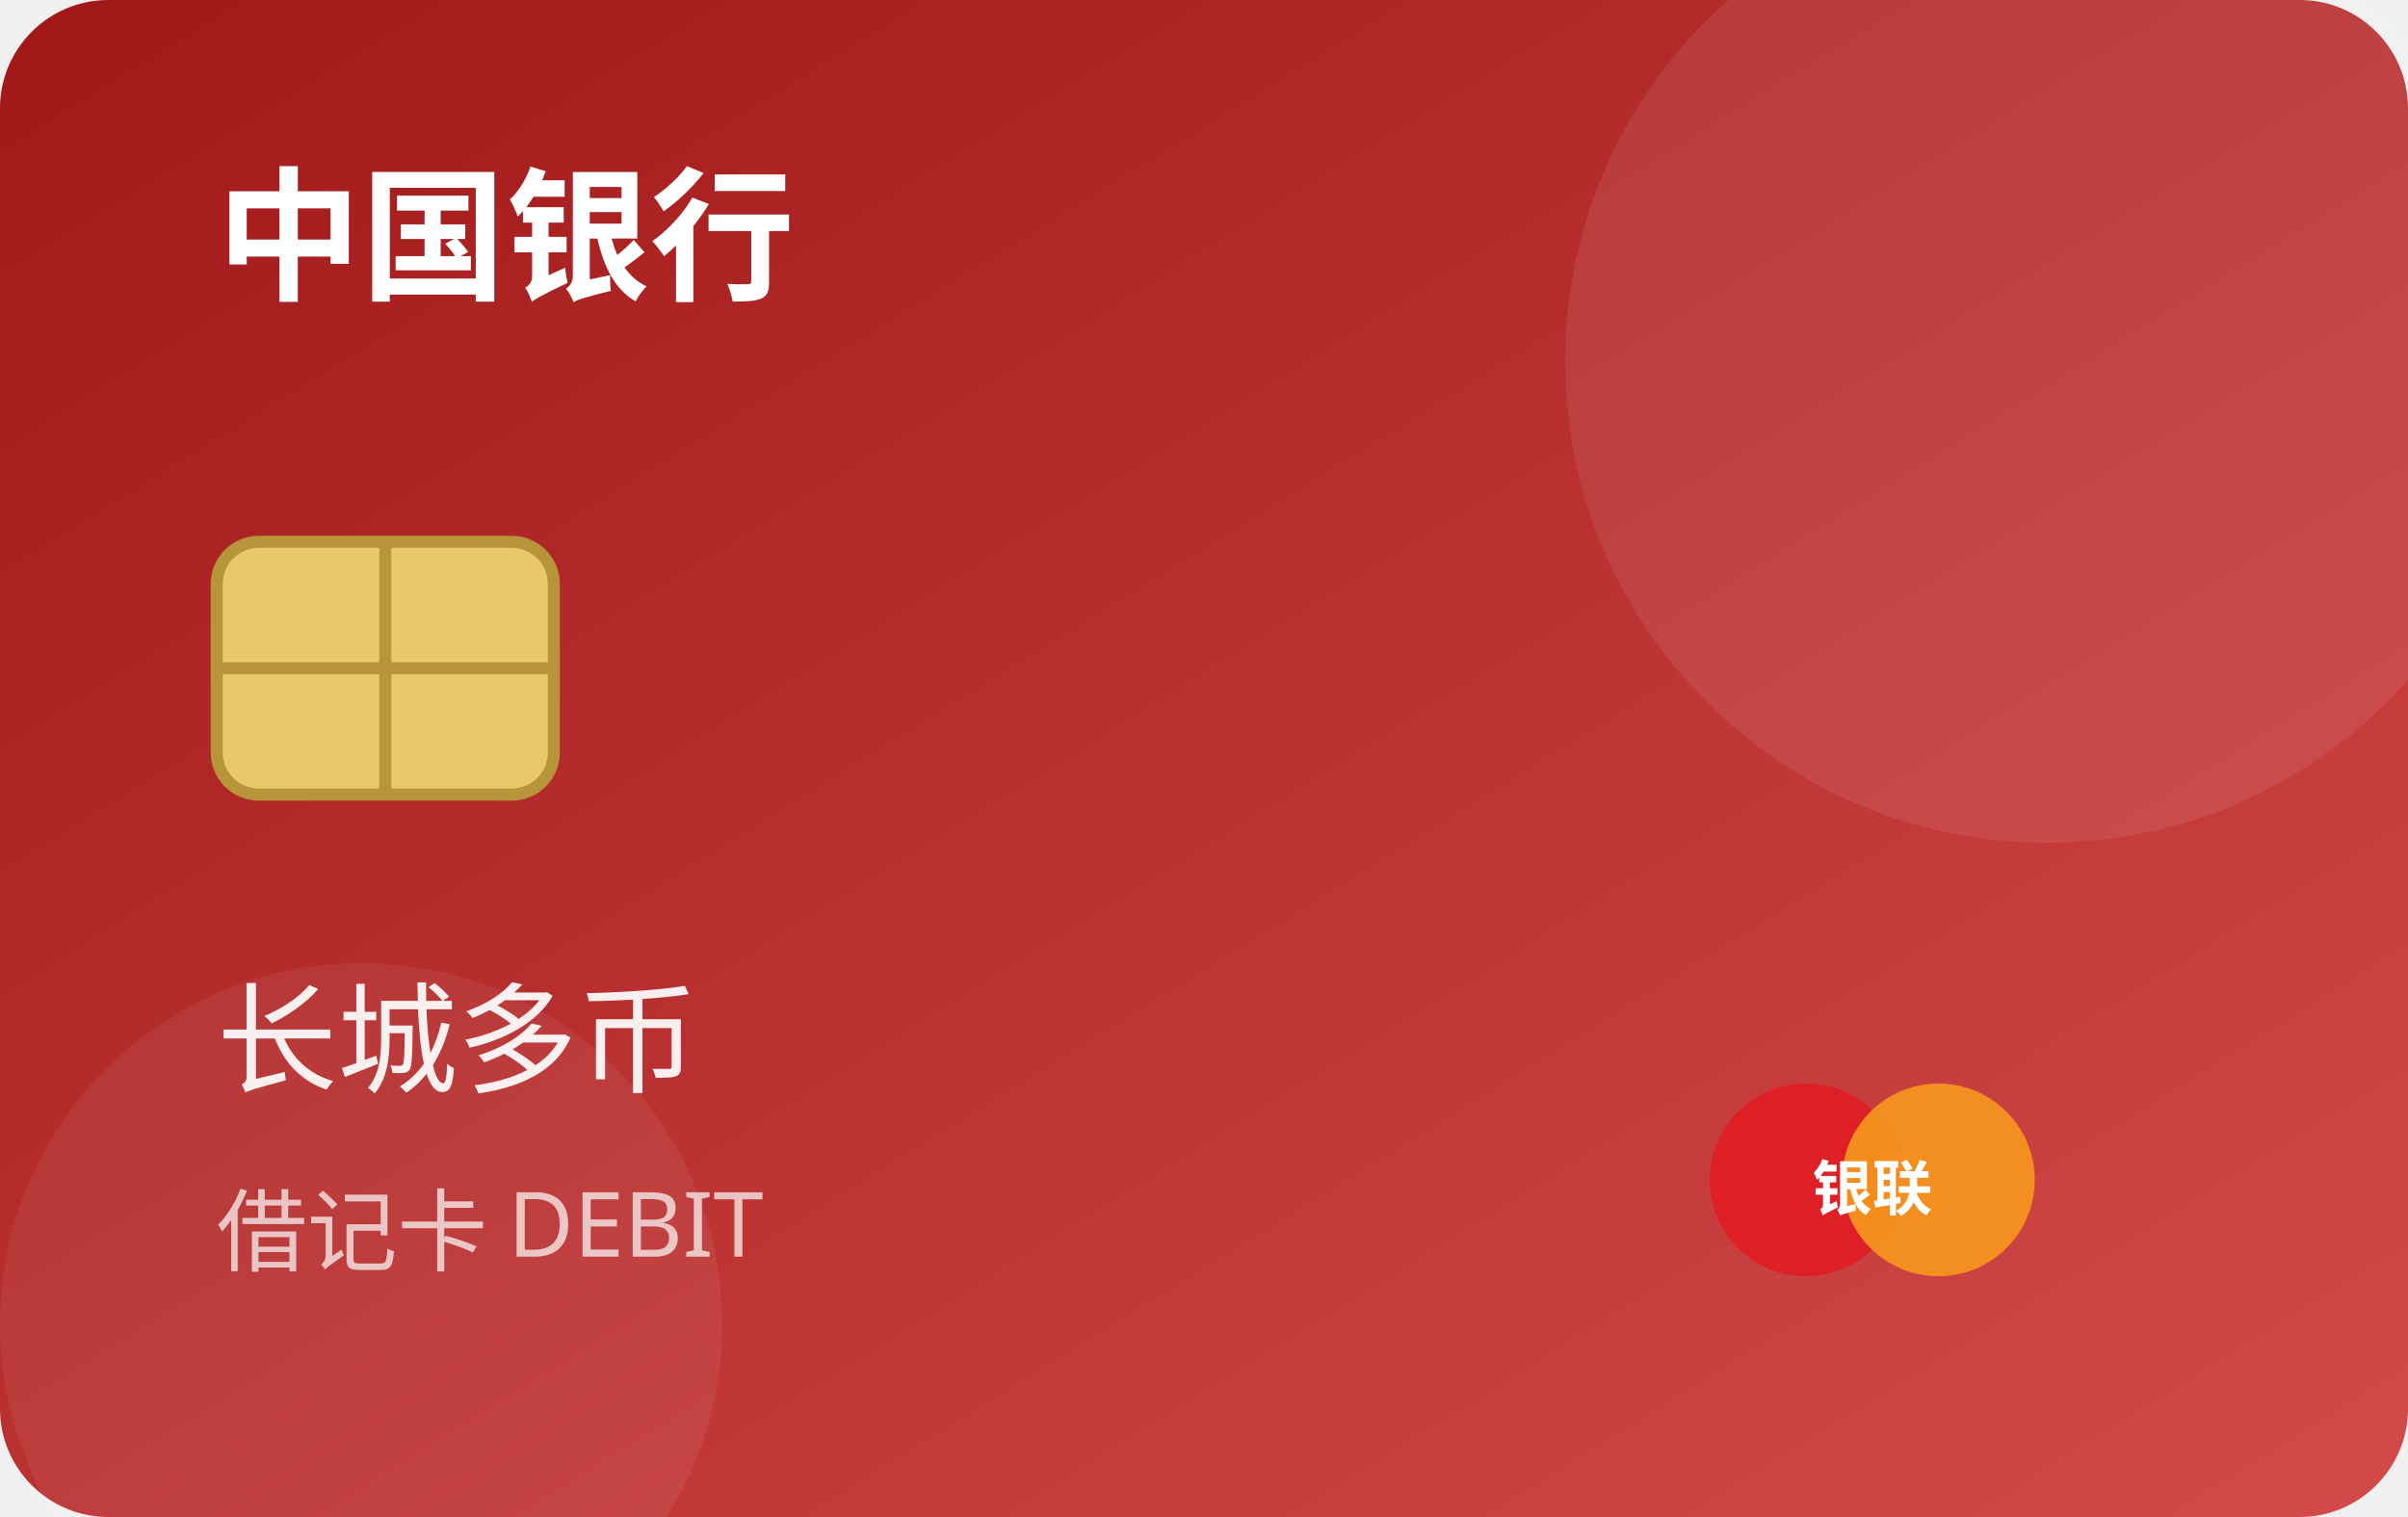
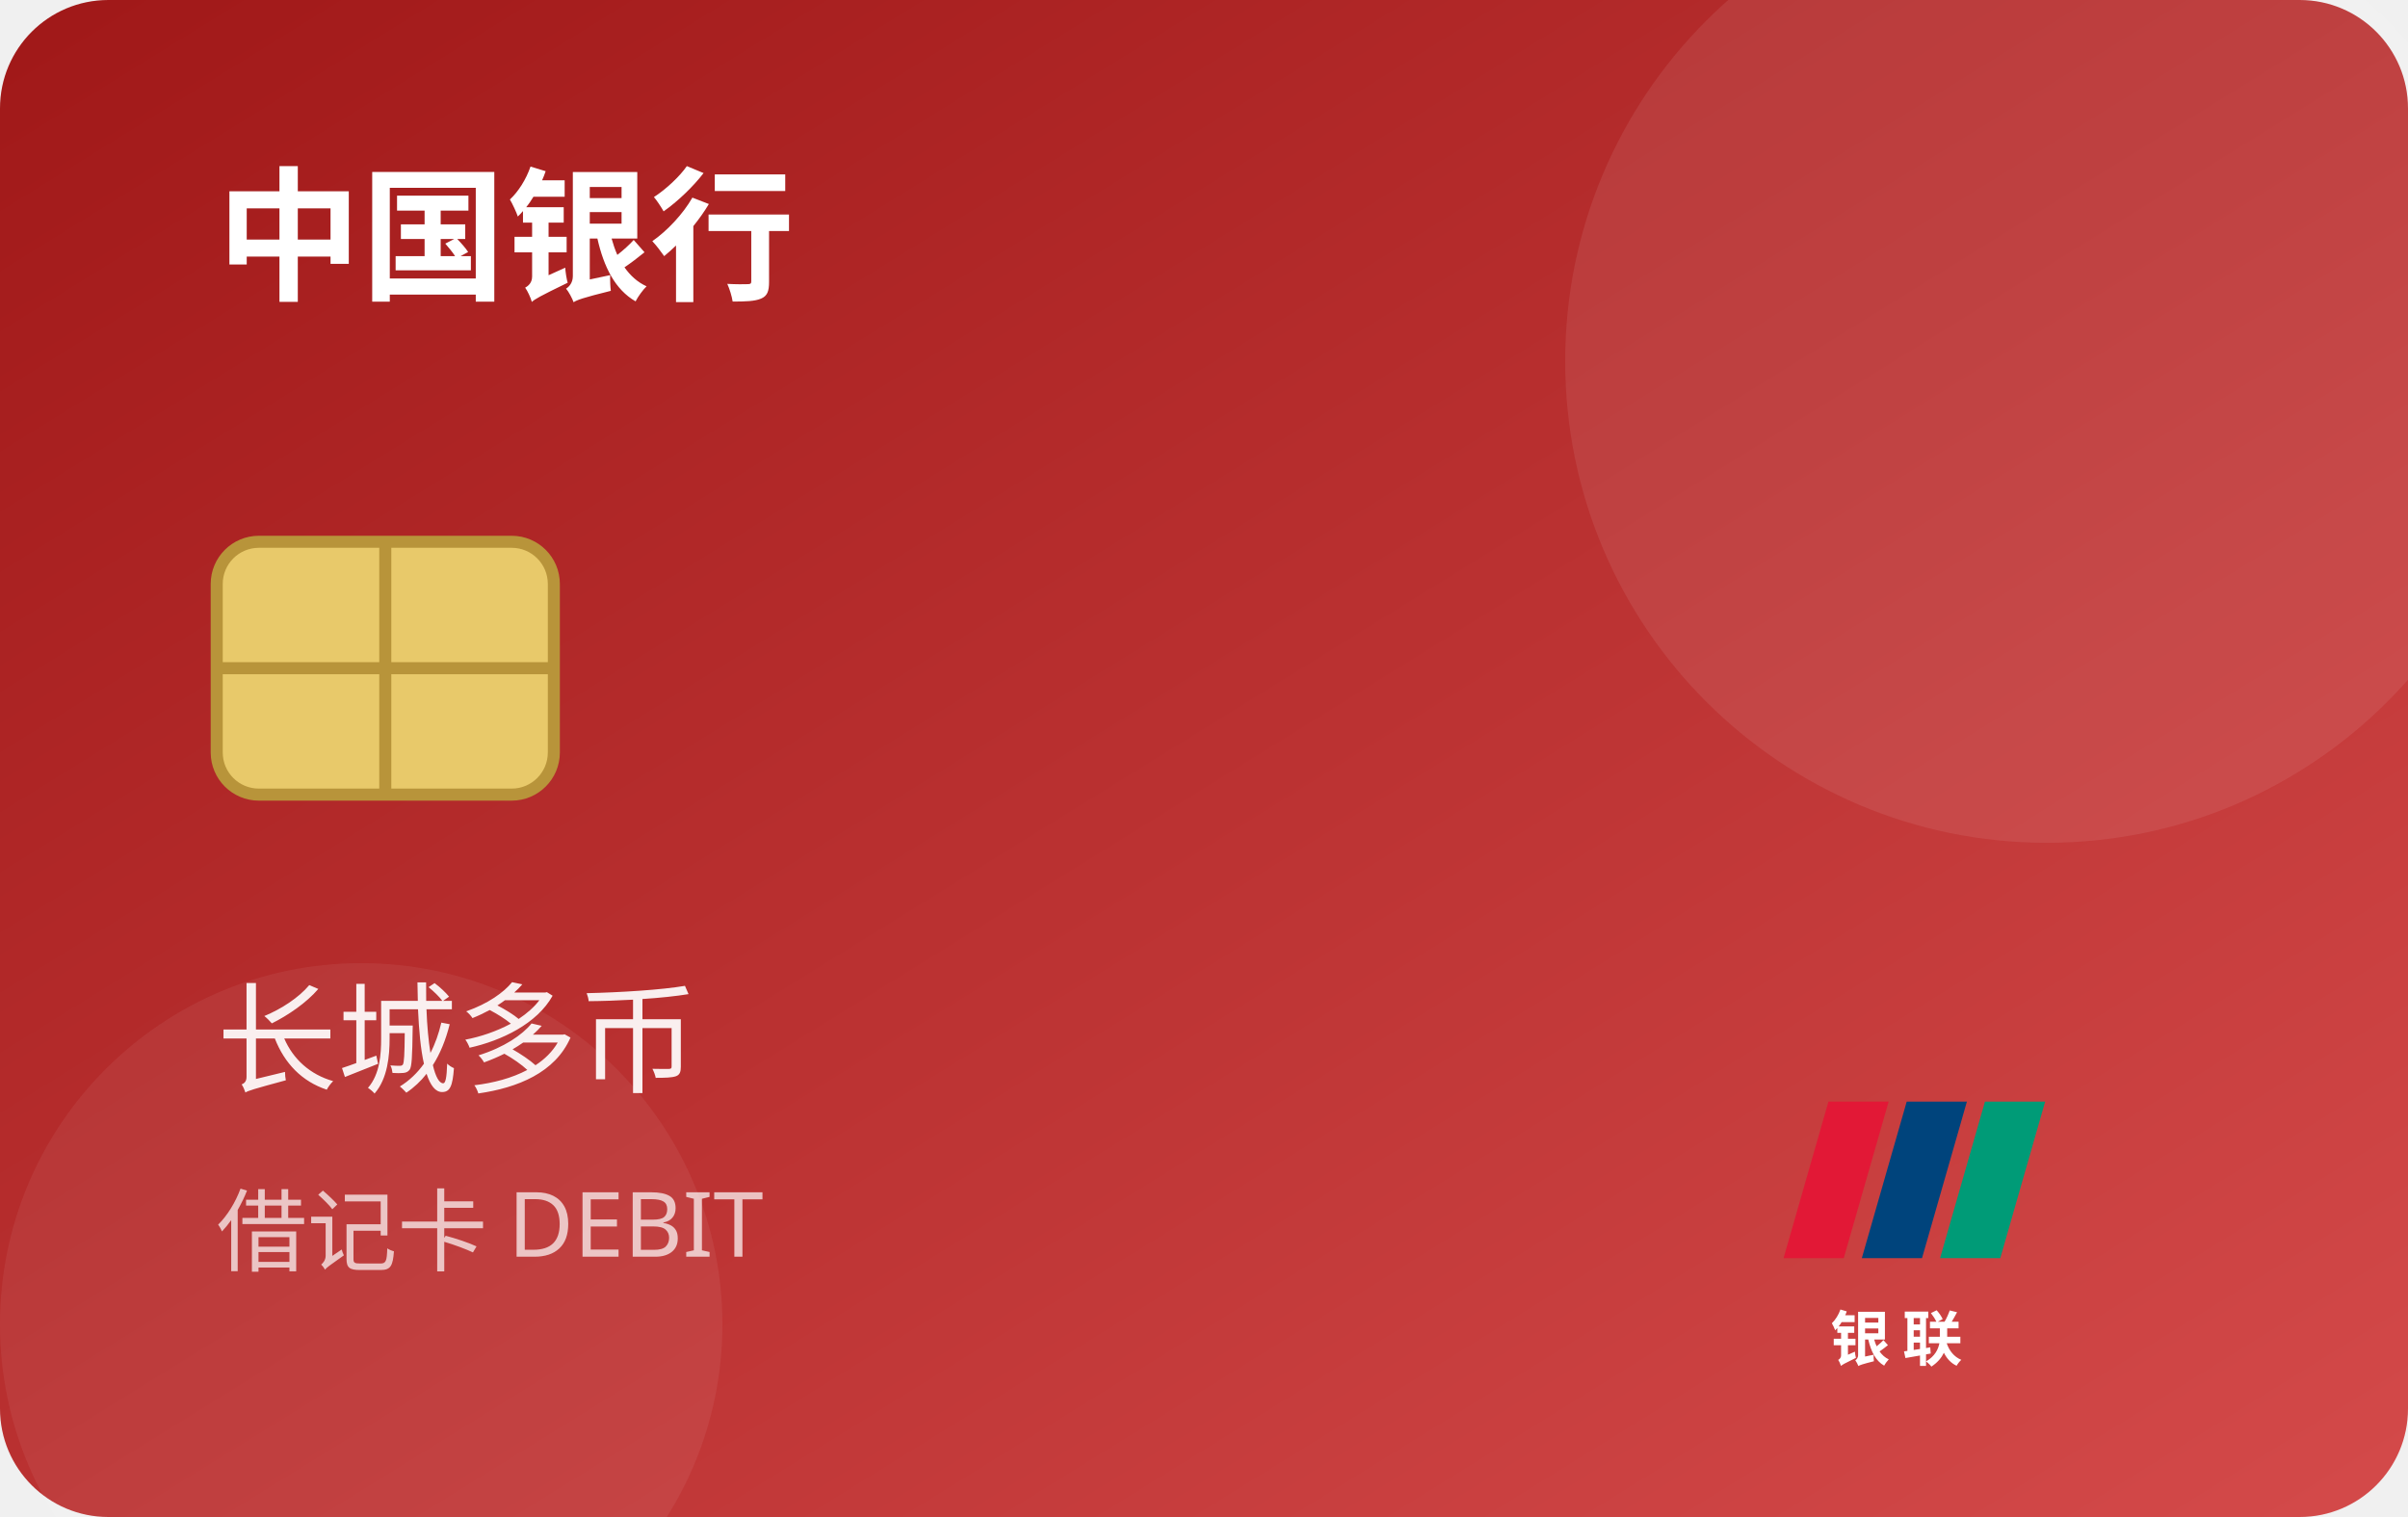
<svg xmlns="http://www.w3.org/2000/svg" width="400" height="252" viewBox="0 0 400 252">
  <defs>
    <linearGradient id="g" x1="0" y1="0" x2="1" y2="1">
      <stop offset="0" stop-color="#a01818" />
      <stop offset="1" stop-color="#d44a4a" />
    </linearGradient>
  </defs>
  <rect width="400" height="252" rx="18" fill="url(#g)" />
  <circle cx="340" cy="60" r="80" fill="#ffffff" opacity="0.08" />
  <circle cx="60" cy="220" r="60" fill="#ffffff" opacity="0.06" />
  <rect x="36" y="90" width="56" height="42" rx="7" fill="#e8c96a" />
  <rect x="36" y="90" width="56" height="42" rx="7" fill="none" stroke="#b8943a" stroke-width="2" />
  <line x1="36" y1="111" x2="92" y2="111" stroke="#b8943a" stroke-width="2" />
  <line x1="64" y1="90" x2="64" y2="132" stroke="#b8943a" stroke-width="2" />
  <text x="36" y="48" font-family="sans-serif" font-size="24" font-weight="bold" fill="#ffffff">中国银行</text>
  <text x="36" y="180" font-family="sans-serif" font-size="20" fill="#ffffff" opacity="0.92">长城多币</text>
  <text x="36" y="210" font-family="sans-serif" font-size="15" fill="#ffffff" opacity="0.7">借记卡 DEBIT</text>
  <g transform="translate(300,196)">
-     <circle cx="0" cy="0" r="16" fill="#de1f26" />
-     <circle cx="22" cy="0" r="16" fill="#f7981d" opacity="0.9" />
-     <text x="11" y="5" font-size="10" text-anchor="middle" fill="#fff" font-weight="bold">银联</text>
+     <g transform="skewX(-16)">
+       <rect x="0" y="-13" width="10" height="26" fill="#e21836" />
+       <rect x="13" y="-13" width="10" height="26" fill="#00447c" />
+       <rect x="26" y="-13" width="10" height="26" fill="#009b77" />
+     </g>
+     <text x="15" y="30" font-size="10" letter-spacing="2" text-anchor="middle" fill="#ffffff" font-weight="bold">银联</text>
  </g>
</svg>
